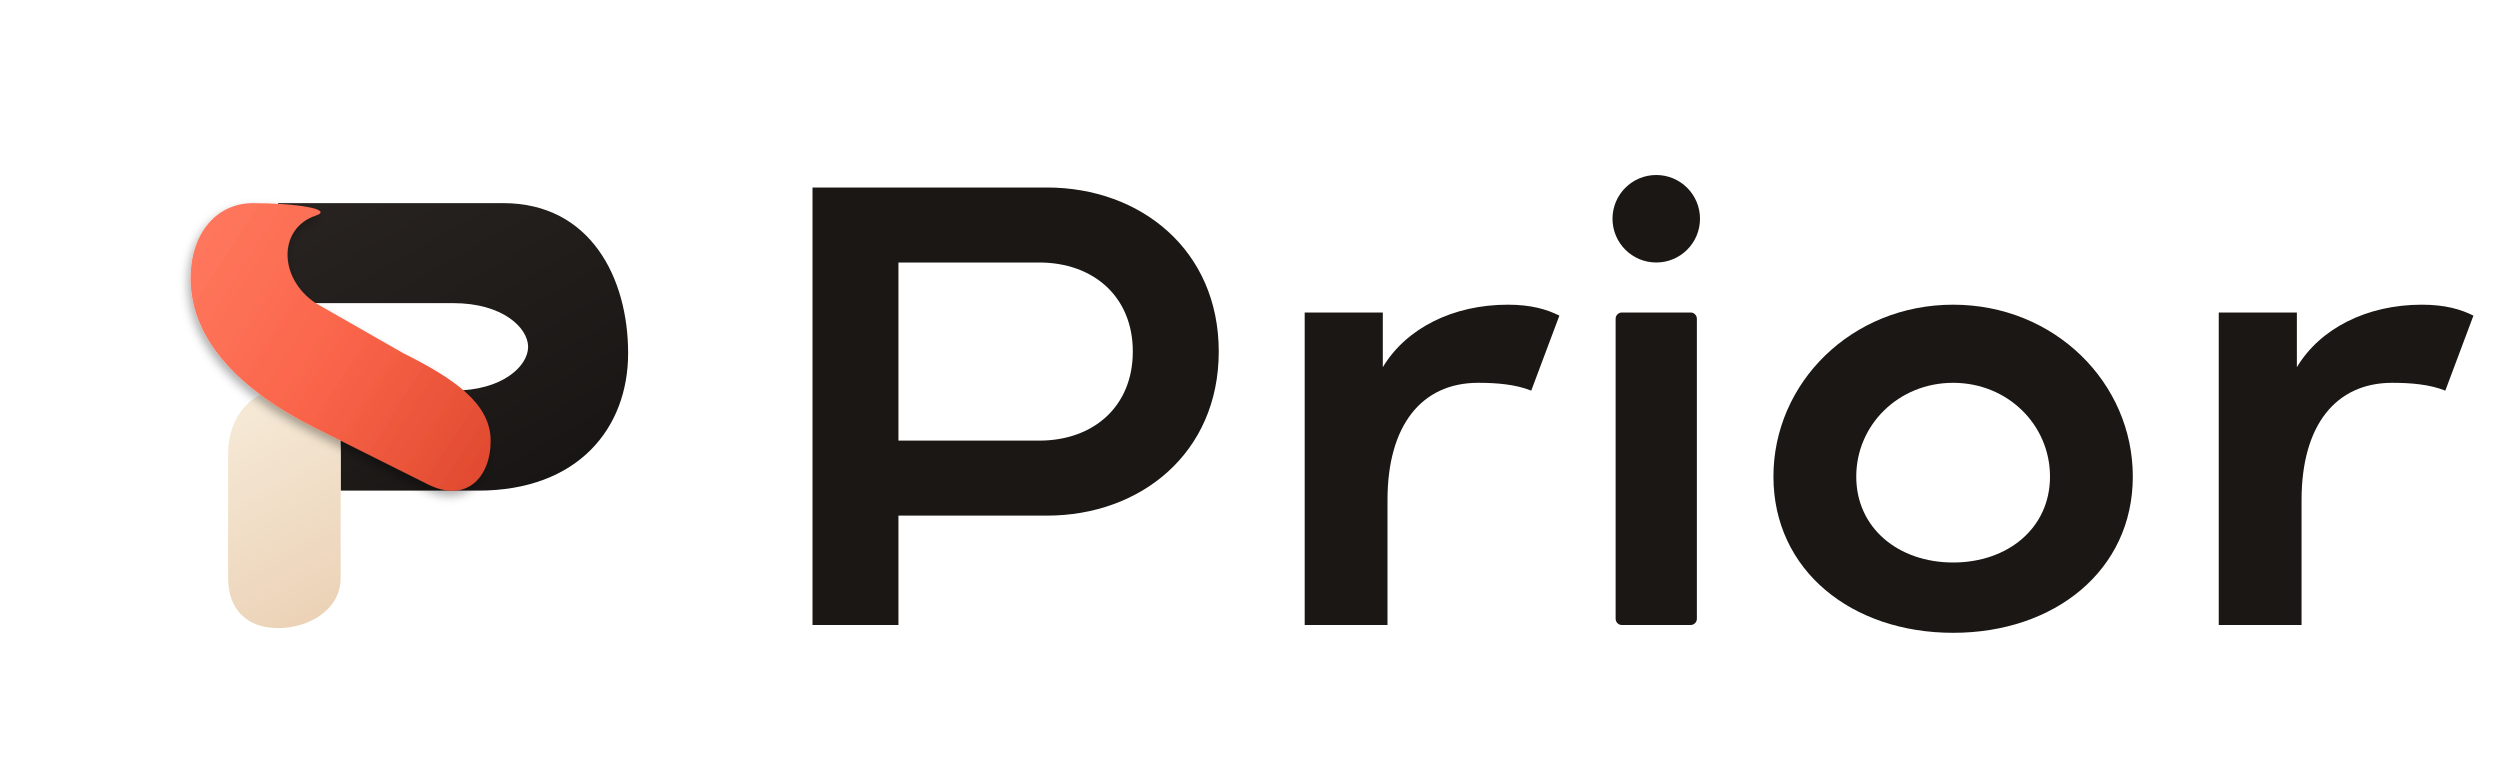
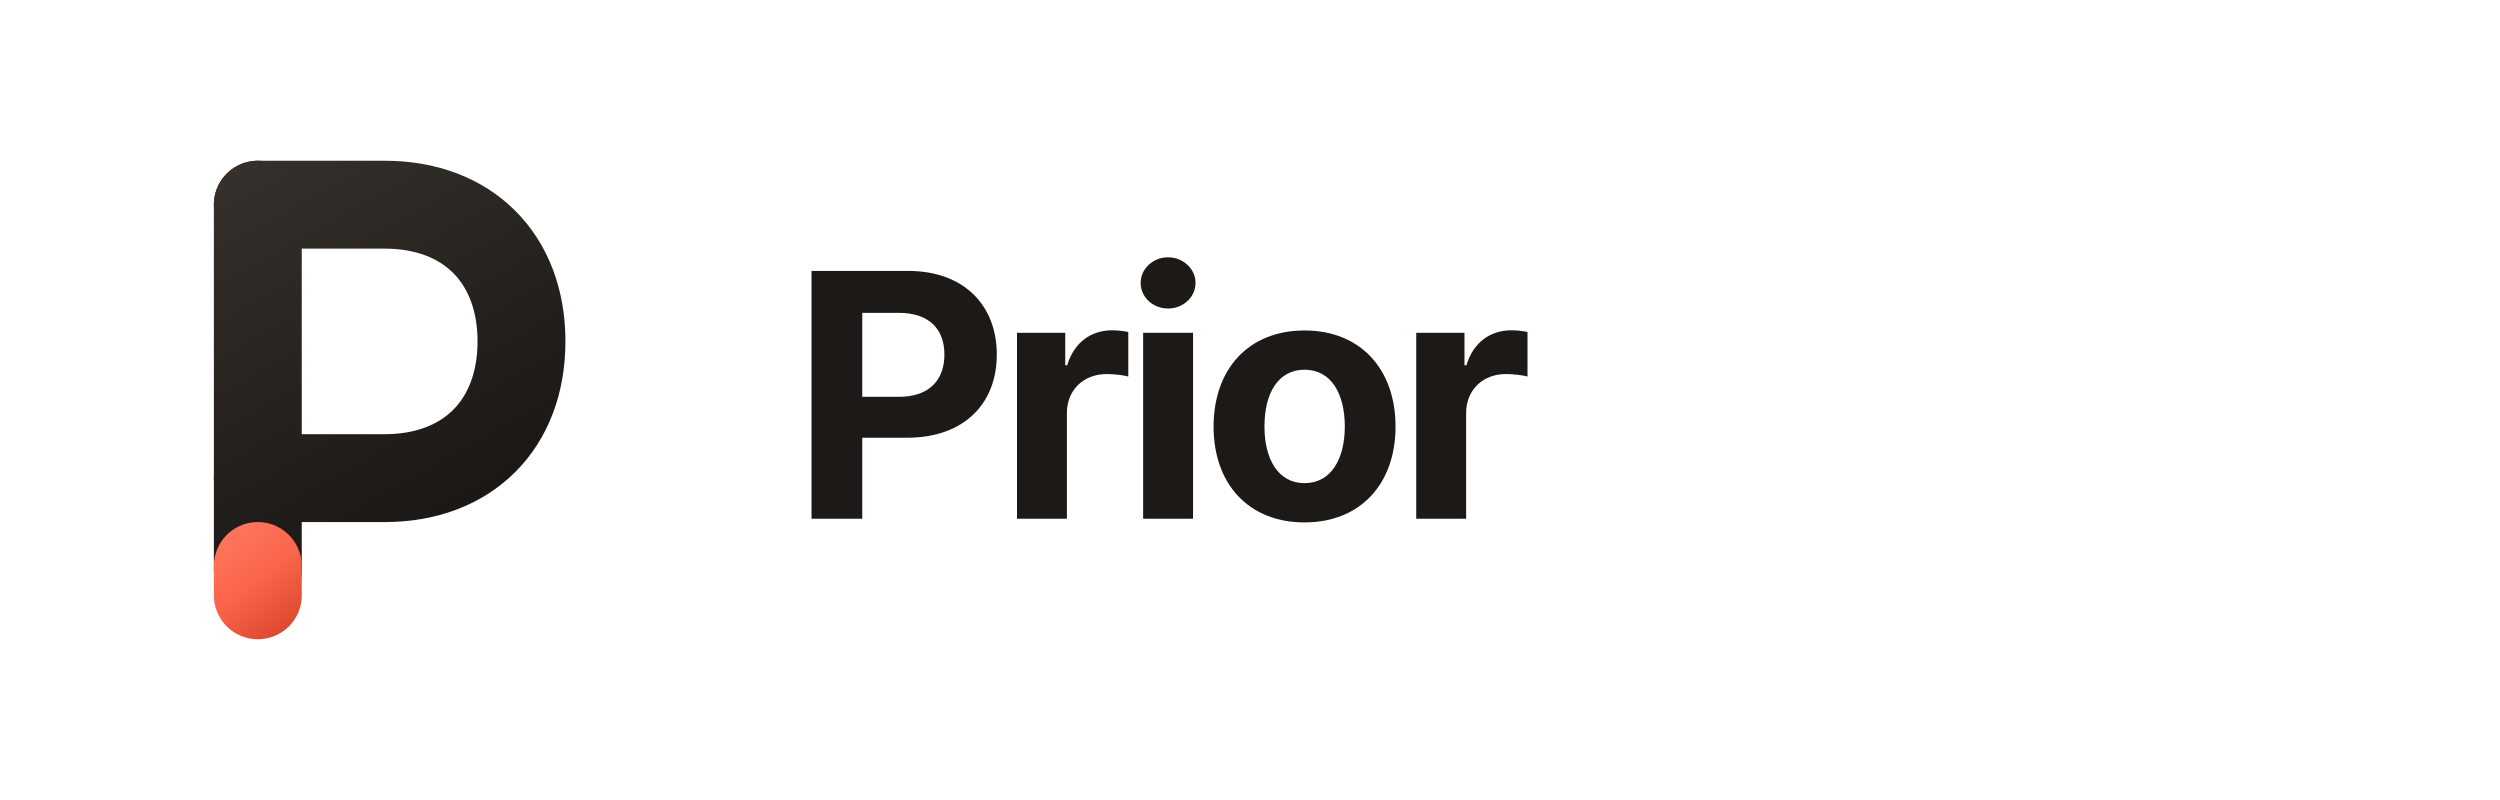
- <svg xmlns="http://www.w3.org/2000/svg" viewBox="0 0 1600 500" fill="none">
-   <defs>
-     <linearGradient id="prior-lockup-obsidian" x1="200" y1="200" x2="600" y2="900" gradientUnits="userSpaceOnUse">
-       <stop offset="0%" stop-color="#2a2522" />
-       <stop offset="100%" stop-color="#141211" />
-     </linearGradient>
-     <linearGradient id="prior-lockup-coral" x1="160" y1="180" x2="820" y2="600" gradientUnits="userSpaceOnUse">
-       <stop offset="0%" stop-color="#ff7b62" />
-       <stop offset="45%" stop-color="#fa654a" />
-       <stop offset="100%" stop-color="#d63f25" />
-     </linearGradient>
-     <linearGradient id="prior-lockup-cream" x1="250" y1="500" x2="450" y2="850" gradientUnits="userSpaceOnUse">
-       <stop offset="0%" stop-color="#f6ebd9" />
-       <stop offset="100%" stop-color="#ebd1b5" />
-     </linearGradient>
-     <filter id="prior-lockup-shadow" x="-20%" y="-20%" width="140%" height="140%">
-       <feDropShadow dx="-4" dy="8" stdDeviation="8" flood-color="#000000" flood-opacity="0.32" />
-     </filter>
-   </defs>
-   <g transform="translate(50, 50) scale(0.4)">
-     <path d="M 320 200 C 320 200, 520 200, 680 200 C 820 200, 880 320, 880 440 C 880 560, 800 660, 640 660 C 520 660, 420 660, 420 660 L 420 500 C 420 500, 500 500, 600 500 C 680 500, 720 460, 720 430 C 720 400, 680 360, 600 360 L 320 360 Z" fill="url(#prior-lockup-obsidian)" />
-     <path d="M 320 500 C 370 500, 420 540, 420 600 L 420 800 C 420 850, 370 880, 320 880 C 270 880, 240 850, 240 800 L 240 600 C 240 540, 280 500, 320 500 Z" fill="url(#prior-lockup-cream)" />
-     <path filter="url(#prior-lockup-shadow)" d="M 280 200 C 220 200, 180 250, 180 320 C 180 420, 260 500, 380 560 L 560 650 C 620 680, 660 640, 660 580 C 660 520, 600 480, 520 440 L 380 360 C 320 320, 320 240, 380 220 C 410 210, 350 200, 280 200 Z" fill="url(#prior-lockup-coral)" />
-   </g>
-   <g fill="#1a1715">
-     <path d="M 520 120 H 670 C 730 120, 780 160, 780 225 C 780 290, 730 330, 670 330 H 575 V 400 H 520 V 120 Z M 575 168 V 282 H 665 C 700 282, 725 260, 725 225 C 725 190, 700 168, 665 168 H 575 Z" />
-     <path d="M 835 200 H 885 V 235 C 900 210, 930 195, 965 195 C 980 195, 990 198, 998 202 L 980 250 C 970 246, 958 245, 946 245 C 910 245, 888 272, 888 320 V 400 H 835 V 200 Z" />
-     <circle cx="1060" cy="140" r="28" />
-     <rect x="1034" y="200" width="52" height="200" rx="4" />
-     <path d="M 1250 195 C 1315 195, 1365 245, 1365 305 C 1365 365, 1315 405, 1250 405 C 1185 405, 1135 365, 1135 305 C 1135 245, 1185 195, 1250 195 Z M 1250 245 C 1215 245, 1188 272, 1188 305 C 1188 338, 1215 360, 1250 360 C 1285 360, 1312 338, 1312 305 C 1312 272, 1285 245, 1250 245 Z" />
-     <path d="M 1420 200 H 1470 V 235 C 1485 210, 1515 195, 1550 195 C 1565 195, 1575 198, 1583 202 L 1565 250 C 1555 246, 1543 245, 1531 245 C 1495 245, 1473 272, 1473 320 V 400 H 1420 V 200 Z" />
-   </g>
+ <svg xmlns="http://www.w3.org/2000/svg" viewBox="0 0 1600 512" fill="none">
+   <svg x="40" y="56" width="400" height="400" viewBox="0 0 256 256">
+     <defs>
+       <linearGradient id="lock-v1-obs" x1="80" y1="30" x2="190" y2="226" gradientUnits="userSpaceOnUse">
+         <stop offset="0" stop-color="#35302b" />
+         <stop offset=".55" stop-color="#211d1a" />
+         <stop offset="1" stop-color="#12100f" />
+       </linearGradient>
+       <linearGradient id="lock-v1-coral" x1="62" y1="178" x2="98" y2="226" gradientUnits="userSpaceOnUse">
+         <stop offset="0" stop-color="#ff7b62" />
+         <stop offset=".5" stop-color="#fa654a" />
+         <stop offset="1" stop-color="#d63f25" />
+       </linearGradient>
+     </defs>
+     <path d="M80 48 H132 C166 48 188 70 188 104 C188 138 166 160 132 160 H80" stroke="url(#lock-v1-obs)" stroke-width="36" stroke-linecap="round" stroke-linejoin="round" />
+     <path d="M80 48 V198" stroke="url(#lock-v1-obs)" stroke-width="36" stroke-linecap="round" />
+     <path d="M80 196 V208" stroke="url(#lock-v1-coral)" stroke-width="36" stroke-linecap="round" />
+   </svg>
+   <text x="505" y="332" font-family="DM Sans, Inter, -apple-system, 'Segoe UI', sans-serif" font-size="218" font-weight="700" letter-spacing="-9" fill="#1d1917">Prior</text>
</svg>
